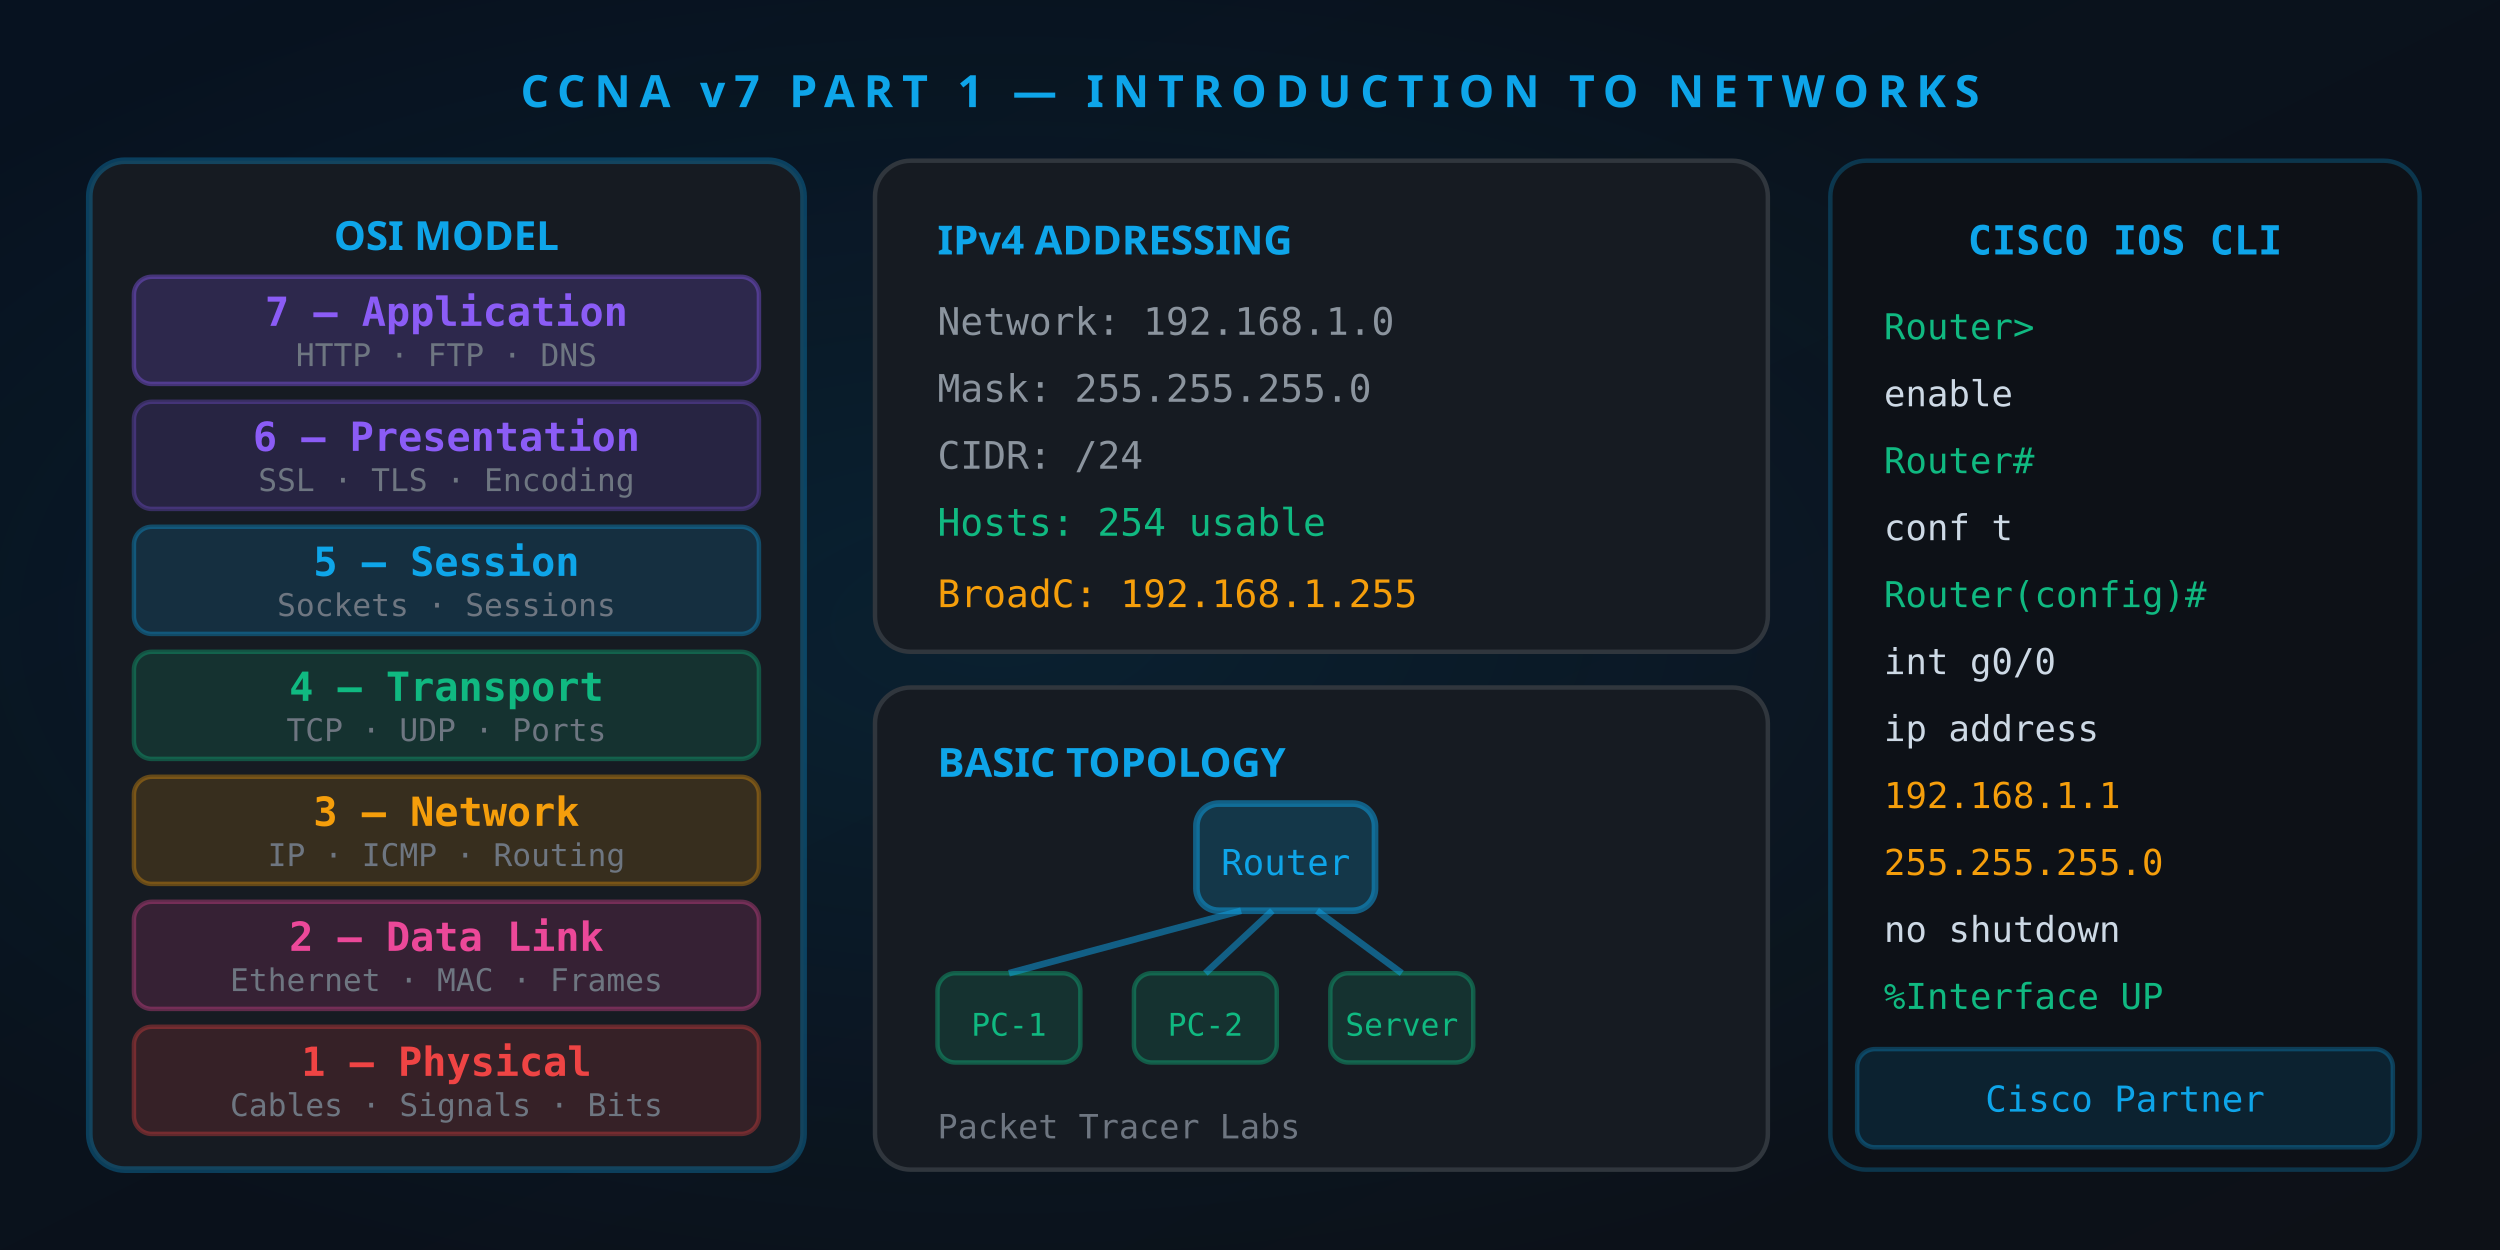
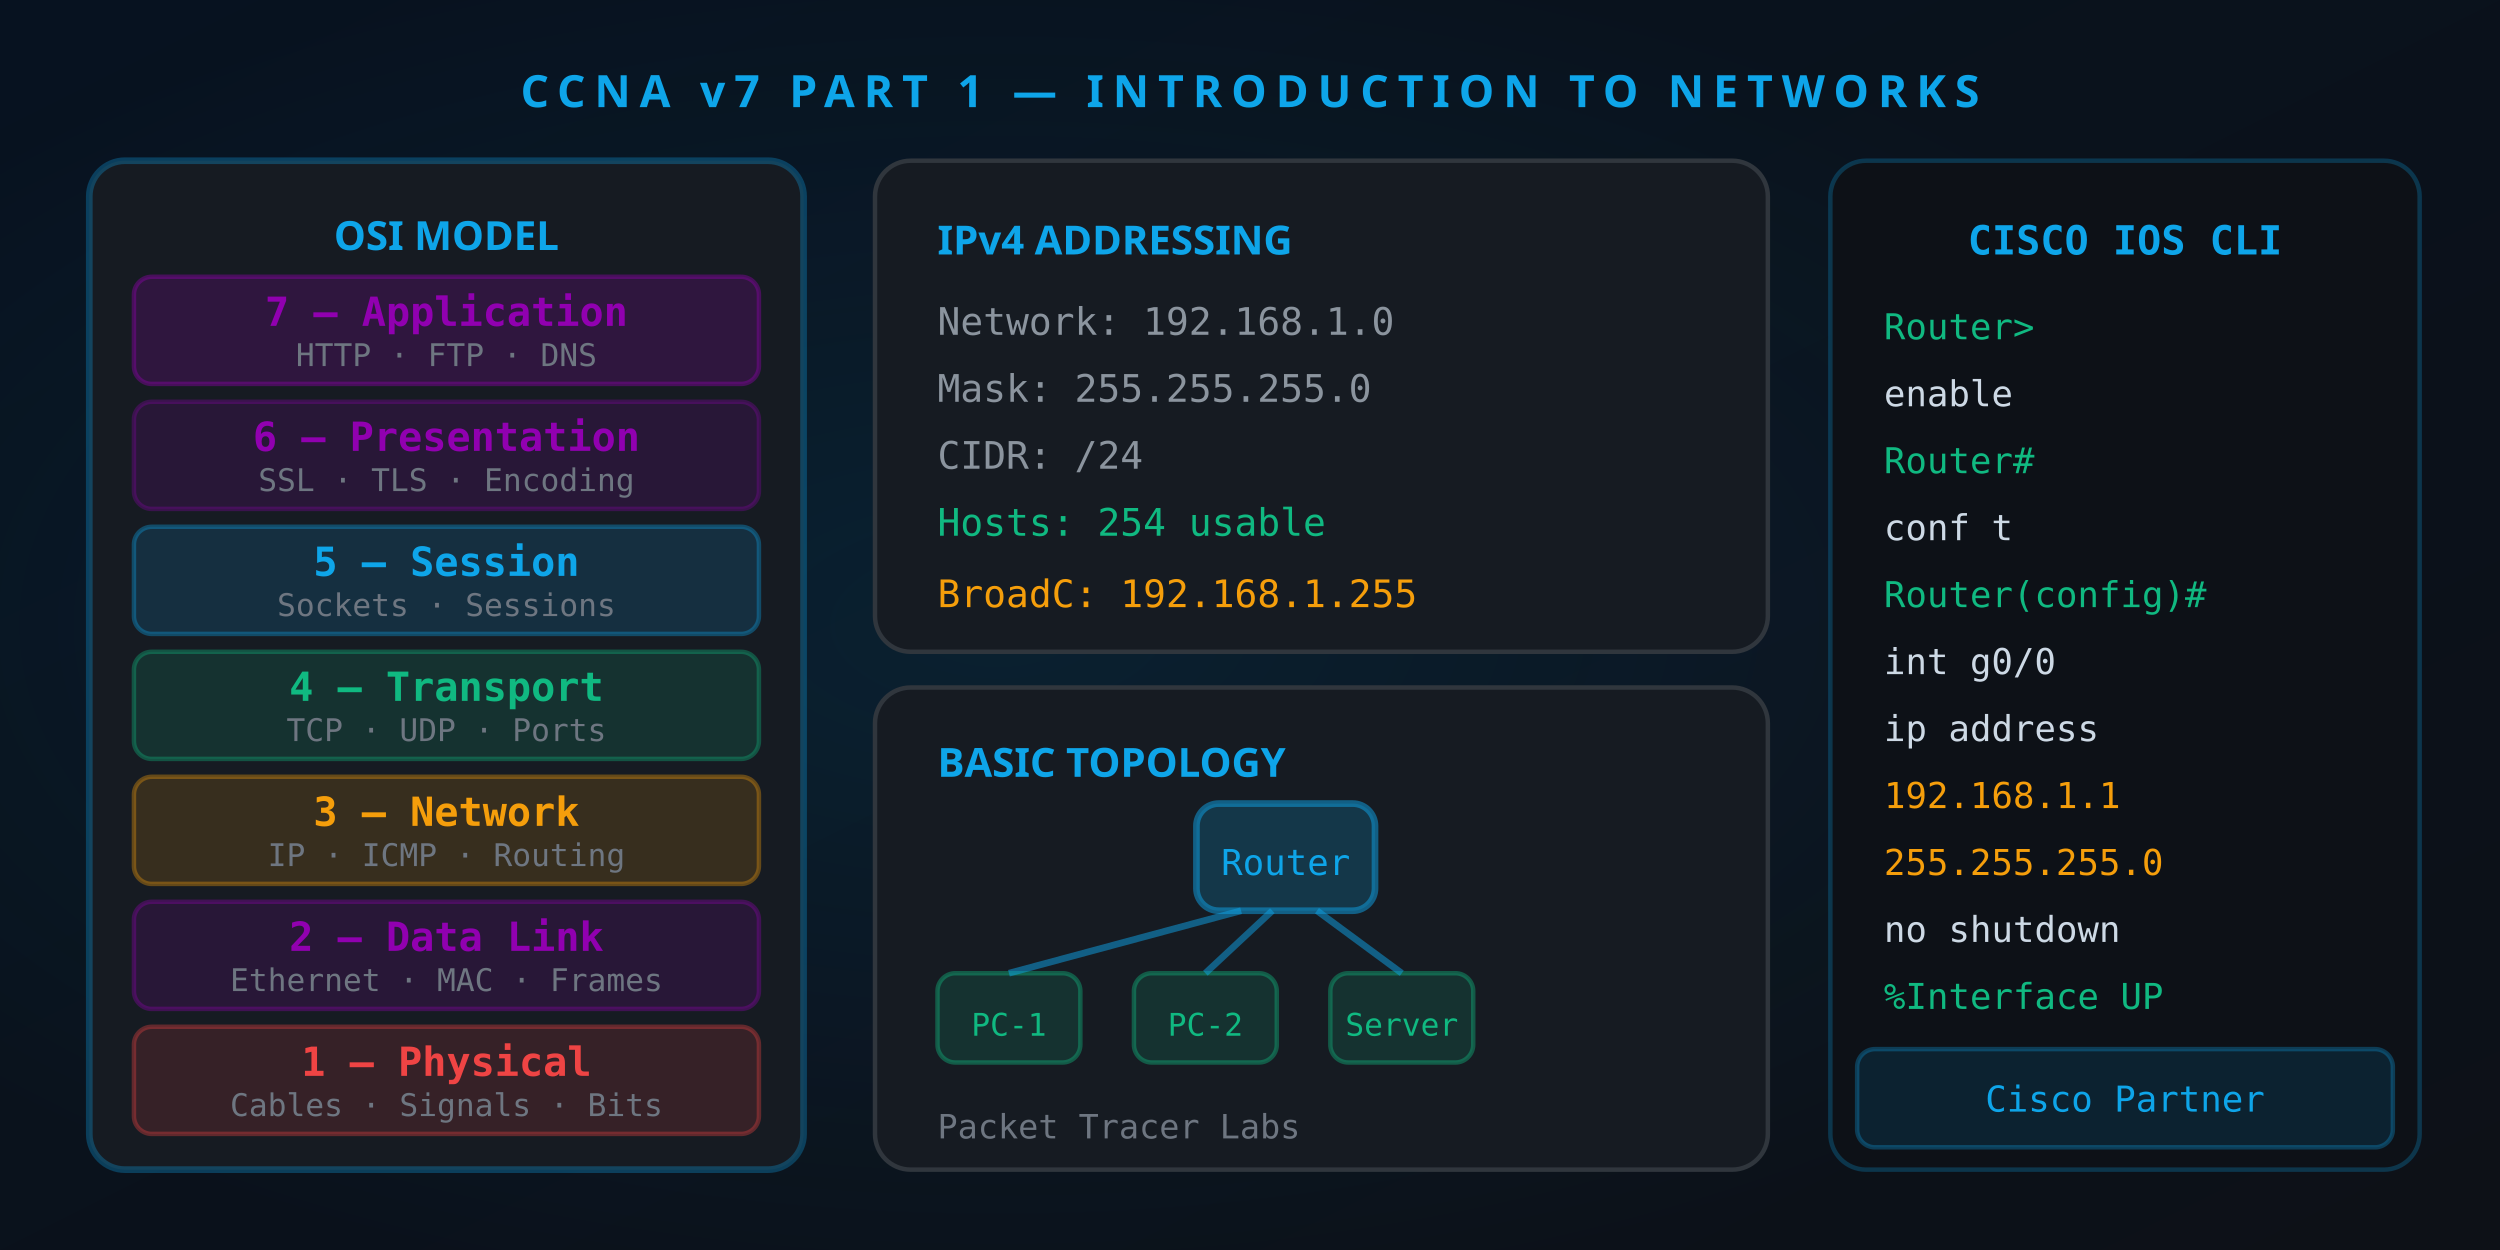
<svg xmlns="http://www.w3.org/2000/svg" viewBox="0 0 560 280">
  <defs>
    <linearGradient id="bg" x1="0%" y1="0%" x2="100%" y2="100%">
      <stop offset="0%" stop-color="#071220" />
      <stop offset="100%" stop-color="#0d1117" />
    </linearGradient>
    <radialGradient id="glow" cx="40%" cy="50%" r="55%">
      <stop offset="0%" stop-color="#0EA5E9" stop-opacity="0.1" />
      <stop offset="100%" stop-color="#0EA5E9" stop-opacity="0" />
    </radialGradient>
  </defs>
  <rect width="560" height="280" fill="url(#bg)" />
  <rect width="560" height="280" fill="url(#glow)" />
  <text x="280" y="24" fill="#0EA5E9" font-family="sans-serif" font-size="10" text-anchor="middle" font-weight="bold" letter-spacing="2">CCNA v7 PART 1 — INTRODUCTION TO NETWORKS</text>
  <rect x="20" y="36" width="160" height="226" rx="8" fill="#161b22" stroke="#0EA5E9" stroke-opacity="0.3" stroke-width="1.5" />
  <text x="100" y="56" fill="#0EA5E9" font-family="sans-serif" font-size="9" text-anchor="middle" font-weight="bold">OSI MODEL</text>
-   <rect x="30" y="62" width="140" height="24" rx="4" fill="#8b5cf6" fill-opacity="0.2" stroke="#8b5cf6" stroke-opacity="0.4" stroke-width="1" />
-   <text x="100" y="73" fill="#8b5cf6" font-family="monospace" font-size="9" text-anchor="middle" font-weight="bold">7 — Application</text>
+   <rect x="30" y="62" width="140" height="24" rx="4" fill="#9100B0" fill-opacity="0.2" stroke="#9100B0" stroke-opacity="0.4" stroke-width="1" />
+   <text x="100" y="73" fill="#9100B0" font-family="monospace" font-size="9" text-anchor="middle" font-weight="bold">7 — Application</text>
  <text x="100" y="82" fill="#6e7681" font-family="monospace" font-size="7" text-anchor="middle">HTTP · FTP · DNS</text>
-   <rect x="30" y="90" width="140" height="24" rx="4" fill="#8b5cf6" fill-opacity="0.15" stroke="#8b5cf6" stroke-opacity="0.3" stroke-width="1" />
-   <text x="100" y="101" fill="#8b5cf6" font-family="monospace" font-size="9" text-anchor="middle" font-weight="bold">6 — Presentation</text>
+   <rect x="30" y="90" width="140" height="24" rx="4" fill="#9100B0" fill-opacity="0.15" stroke="#9100B0" stroke-opacity="0.3" stroke-width="1" />
+   <text x="100" y="101" fill="#9100B0" font-family="monospace" font-size="9" text-anchor="middle" font-weight="bold">6 — Presentation</text>
  <text x="100" y="110" fill="#6e7681" font-family="monospace" font-size="7" text-anchor="middle">SSL · TLS · Encoding</text>
  <rect x="30" y="118" width="140" height="24" rx="4" fill="#0EA5E9" fill-opacity="0.15" stroke="#0EA5E9" stroke-opacity="0.35" stroke-width="1" />
  <text x="100" y="129" fill="#0EA5E9" font-family="monospace" font-size="9" text-anchor="middle" font-weight="bold">5 — Session</text>
  <text x="100" y="138" fill="#6e7681" font-family="monospace" font-size="7" text-anchor="middle">Sockets · Sessions</text>
  <rect x="30" y="146" width="140" height="24" rx="4" fill="#10B981" fill-opacity="0.15" stroke="#10B981" stroke-opacity="0.35" stroke-width="1" />
  <text x="100" y="157" fill="#10B981" font-family="monospace" font-size="9" text-anchor="middle" font-weight="bold">4 — Transport</text>
  <text x="100" y="166" fill="#6e7681" font-family="monospace" font-size="7" text-anchor="middle">TCP · UDP · Ports</text>
  <rect x="30" y="174" width="140" height="24" rx="4" fill="#f59e0b" fill-opacity="0.15" stroke="#f59e0b" stroke-opacity="0.35" stroke-width="1" />
  <text x="100" y="185" fill="#f59e0b" font-family="monospace" font-size="9" text-anchor="middle" font-weight="bold">3 — Network</text>
  <text x="100" y="194" fill="#6e7681" font-family="monospace" font-size="7" text-anchor="middle">IP · ICMP · Routing</text>
-   <rect x="30" y="202" width="140" height="24" rx="4" fill="#EC4899" fill-opacity="0.15" stroke="#EC4899" stroke-opacity="0.35" stroke-width="1" />
-   <text x="100" y="213" fill="#EC4899" font-family="monospace" font-size="9" text-anchor="middle" font-weight="bold">2 — Data Link</text>
+   <rect x="30" y="202" width="140" height="24" rx="4" fill="#9100B0" fill-opacity="0.15" stroke="#9100B0" stroke-opacity="0.35" stroke-width="1" />
+   <text x="100" y="213" fill="#9100B0" font-family="monospace" font-size="9" text-anchor="middle" font-weight="bold">2 — Data Link</text>
  <text x="100" y="222" fill="#6e7681" font-family="monospace" font-size="7" text-anchor="middle">Ethernet · MAC · Frames</text>
  <rect x="30" y="230" width="140" height="24" rx="4" fill="#ef4444" fill-opacity="0.15" stroke="#ef4444" stroke-opacity="0.35" stroke-width="1" />
  <text x="100" y="241" fill="#ef4444" font-family="monospace" font-size="9" text-anchor="middle" font-weight="bold">1 — Physical</text>
  <text x="100" y="250" fill="#6e7681" font-family="monospace" font-size="7" text-anchor="middle">Cables · Signals · Bits</text>
  <rect x="196" y="36" width="200" height="110" rx="8" fill="#161b22" stroke="#30363d" stroke-width="1" />
  <text x="210" y="57" fill="#0EA5E9" font-family="sans-serif" font-size="9" font-weight="bold">IPv4 ADDRESSING</text>
  <text x="210" y="75" fill="#8b949e" font-family="monospace" font-size="8.5">Network: 192.168.1.0</text>
  <text x="210" y="90" fill="#8b949e" font-family="monospace" font-size="8.5">Mask:    255.255.255.0</text>
  <text x="210" y="105" fill="#8b949e" font-family="monospace" font-size="8.5">CIDR:    /24</text>
  <text x="210" y="120" fill="#10B981" font-family="monospace" font-size="8.5">Hosts:   254 usable</text>
  <text x="210" y="136" fill="#f59e0b" font-family="monospace" font-size="8.5">BroadC:  192.168.1.255</text>
  <rect x="196" y="154" width="200" height="108" rx="8" fill="#161b22" stroke="#30363d" stroke-width="1" />
  <text x="210" y="174" fill="#0EA5E9" font-family="sans-serif" font-size="9" font-weight="bold">BASIC TOPOLOGY</text>
  <rect x="268" y="180" width="40" height="24" rx="5" fill="#0EA5E9" fill-opacity="0.2" stroke="#0EA5E9" stroke-opacity="0.5" stroke-width="1.5" />
  <text x="288" y="196" fill="#0EA5E9" font-family="monospace" font-size="8" text-anchor="middle">Router</text>
  <rect x="210" y="218" width="32" height="20" rx="4" fill="#10B981" fill-opacity="0.15" stroke="#10B981" stroke-opacity="0.4" stroke-width="1" />
  <text x="226" y="232" fill="#10B981" font-family="monospace" font-size="7" text-anchor="middle">PC-1</text>
  <rect x="254" y="218" width="32" height="20" rx="4" fill="#10B981" fill-opacity="0.15" stroke="#10B981" stroke-opacity="0.4" stroke-width="1" />
  <text x="270" y="232" fill="#10B981" font-family="monospace" font-size="7" text-anchor="middle">PC-2</text>
  <rect x="298" y="218" width="32" height="20" rx="4" fill="#10B981" fill-opacity="0.15" stroke="#10B981" stroke-opacity="0.4" stroke-width="1" />
  <text x="314" y="232" fill="#10B981" font-family="monospace" font-size="7" text-anchor="middle">Server</text>
  <line x1="226" y1="218" x2="278" y2="204" stroke="#0EA5E9" stroke-opacity="0.5" stroke-width="1.5" />
  <line x1="270" y1="218" x2="285" y2="204" stroke="#0EA5E9" stroke-opacity="0.5" stroke-width="1.5" />
  <line x1="314" y1="218" x2="295" y2="204" stroke="#0EA5E9" stroke-opacity="0.5" stroke-width="1.5" />
  <text x="210" y="255" fill="#6e7681" font-family="monospace" font-size="7.5">Packet Tracer Labs</text>
  <rect x="410" y="36" width="132" height="226" rx="8" fill="#0d1117" stroke="#0EA5E9" stroke-opacity="0.25" stroke-width="1" />
  <text x="476" y="57" fill="#0EA5E9" font-family="monospace" font-size="9" text-anchor="middle" font-weight="bold">CISCO IOS CLI</text>
  <text x="422" y="76" fill="#10B981" font-family="monospace" font-size="8">Router&gt;</text>
  <text x="422" y="91" fill="#cdd9e5" font-family="monospace" font-size="8">enable</text>
  <text x="422" y="106" fill="#10B981" font-family="monospace" font-size="8">Router#</text>
  <text x="422" y="121" fill="#cdd9e5" font-family="monospace" font-size="8">conf t</text>
  <text x="422" y="136" fill="#10B981" font-family="monospace" font-size="8">Router(config)#</text>
  <text x="422" y="151" fill="#cdd9e5" font-family="monospace" font-size="8">int g0/0</text>
  <text x="422" y="166" fill="#cdd9e5" font-family="monospace" font-size="8">ip address</text>
  <text x="422" y="181" fill="#f59e0b" font-family="monospace" font-size="8">192.168.1.1</text>
  <text x="422" y="196" fill="#f59e0b" font-family="monospace" font-size="8">255.255.255.0</text>
  <text x="422" y="211" fill="#cdd9e5" font-family="monospace" font-size="8">no shutdown</text>
  <text x="422" y="226" fill="#10B981" font-family="monospace" font-size="8">%Interface UP</text>
  <rect x="416" y="235" width="120" height="22" rx="4" fill="#0EA5E9" fill-opacity="0.12" stroke="#0EA5E9" stroke-opacity="0.3" stroke-width="1" />
  <text x="476" y="249" fill="#0EA5E9" font-family="monospace" font-size="8" text-anchor="middle">Cisco Partner</text>
</svg>
